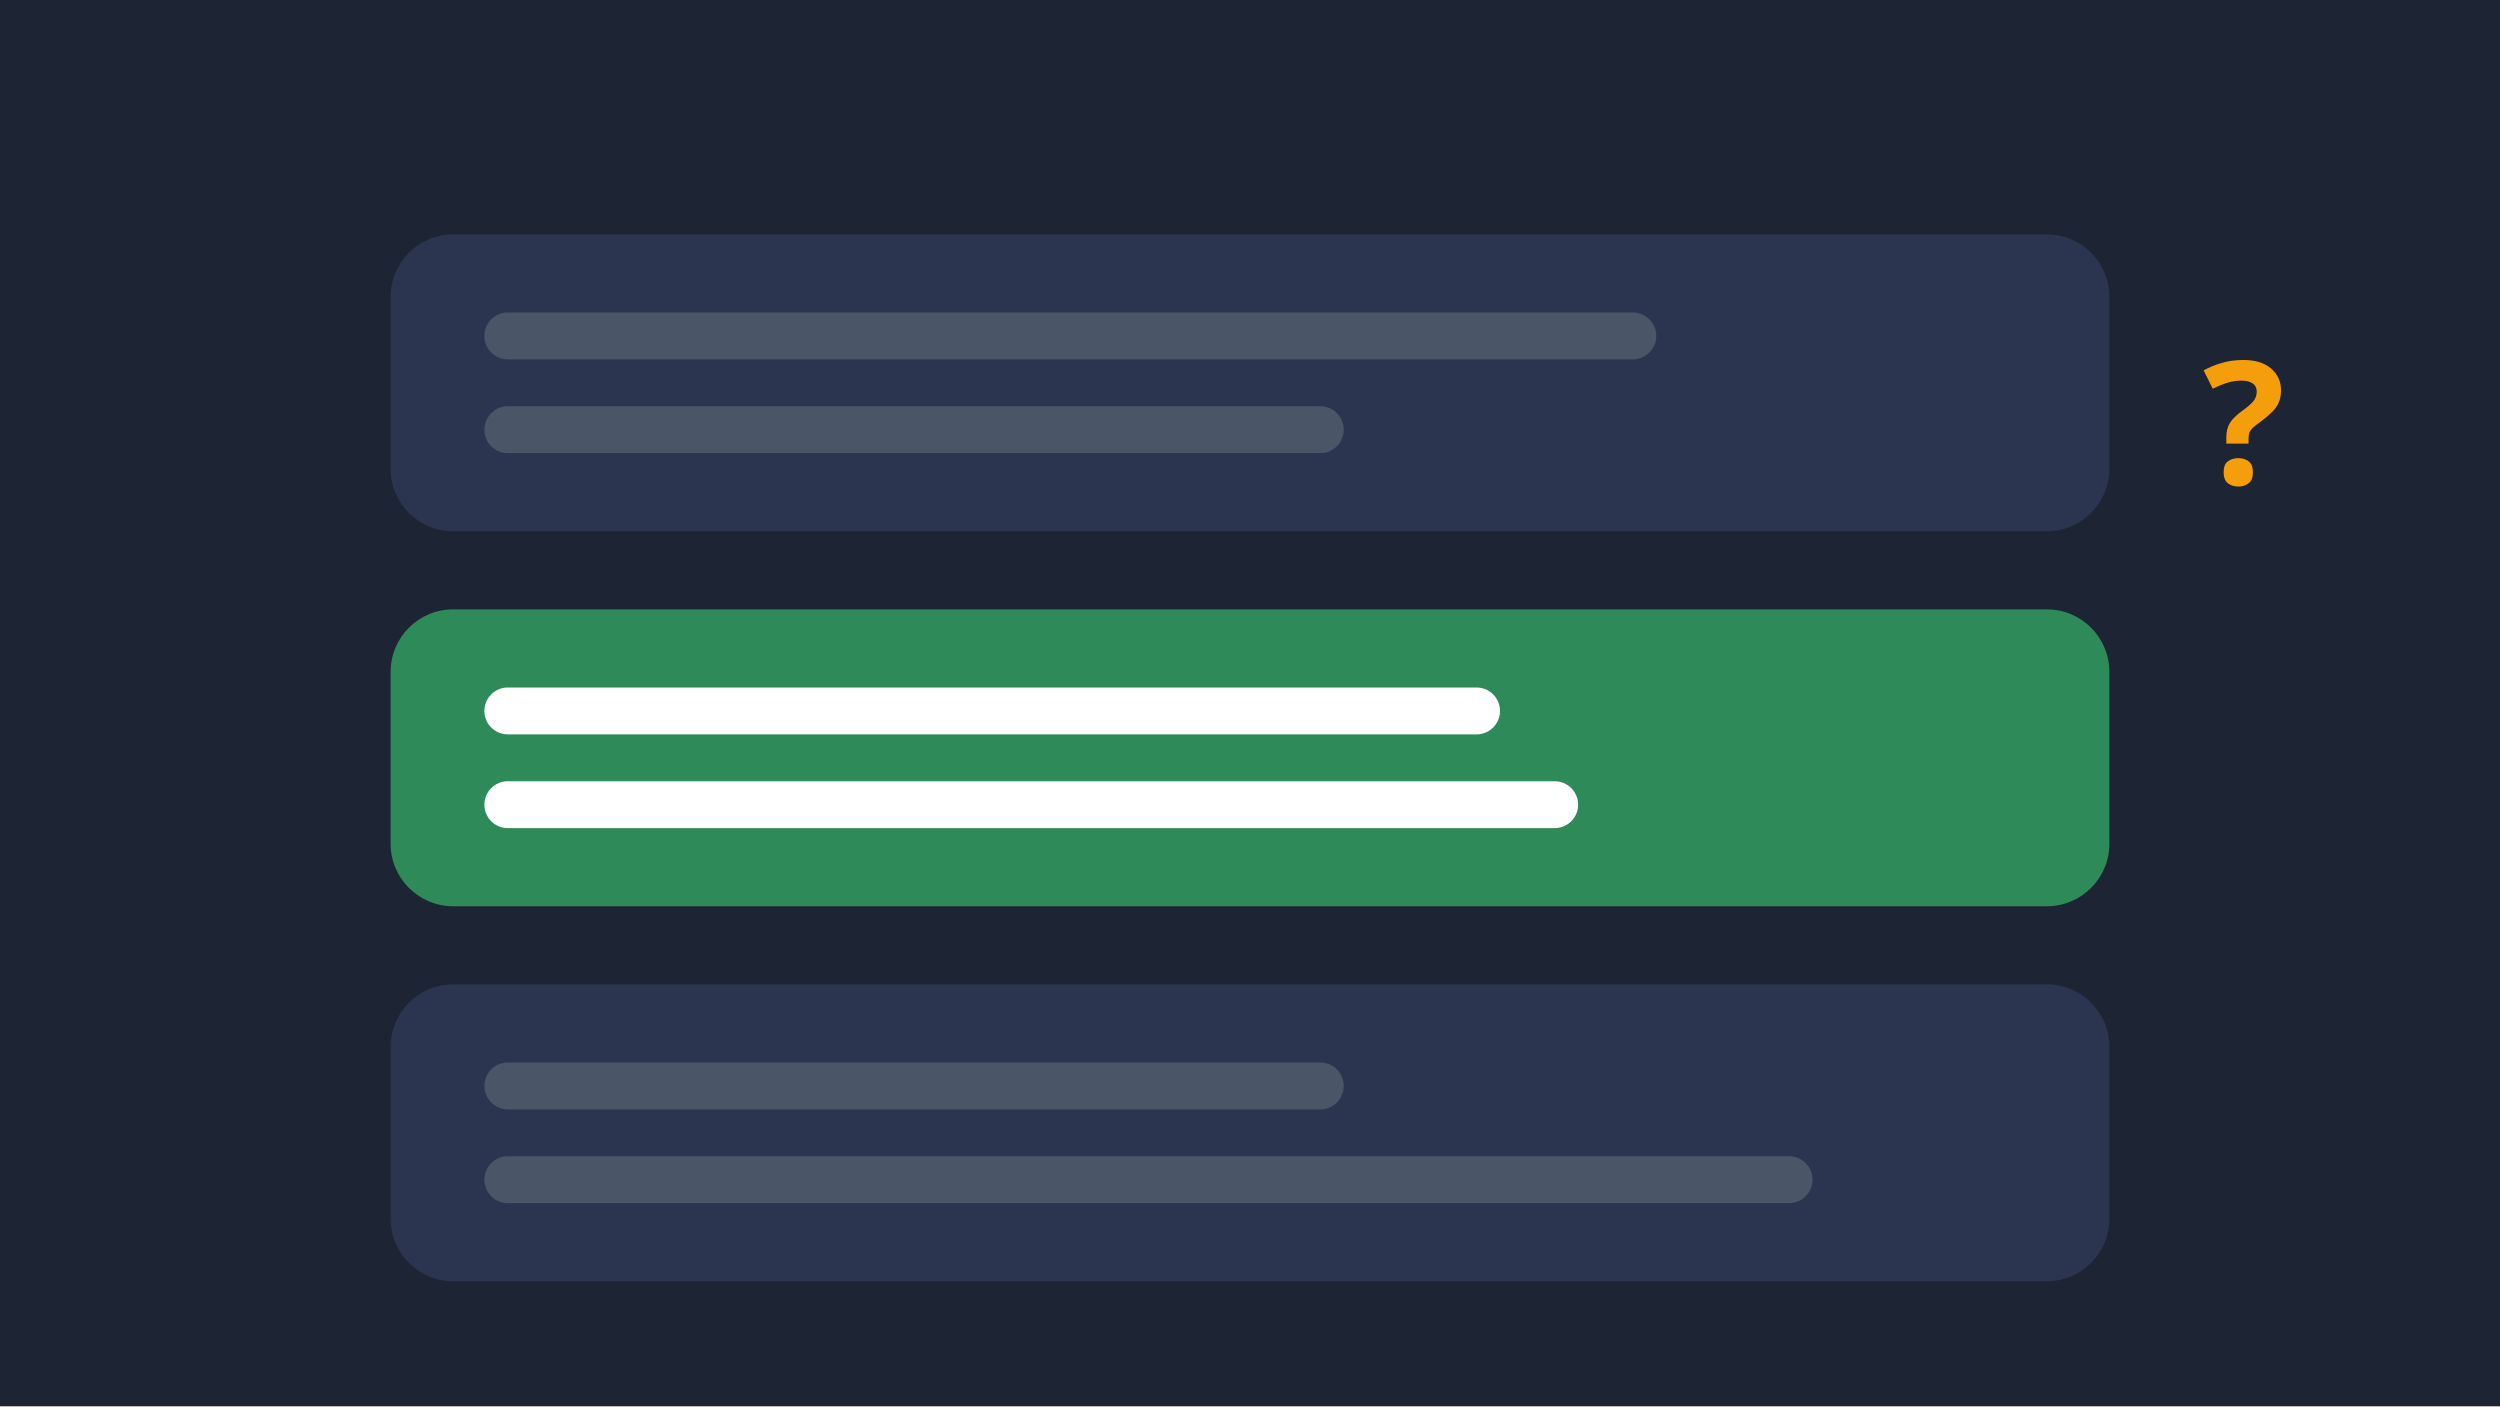
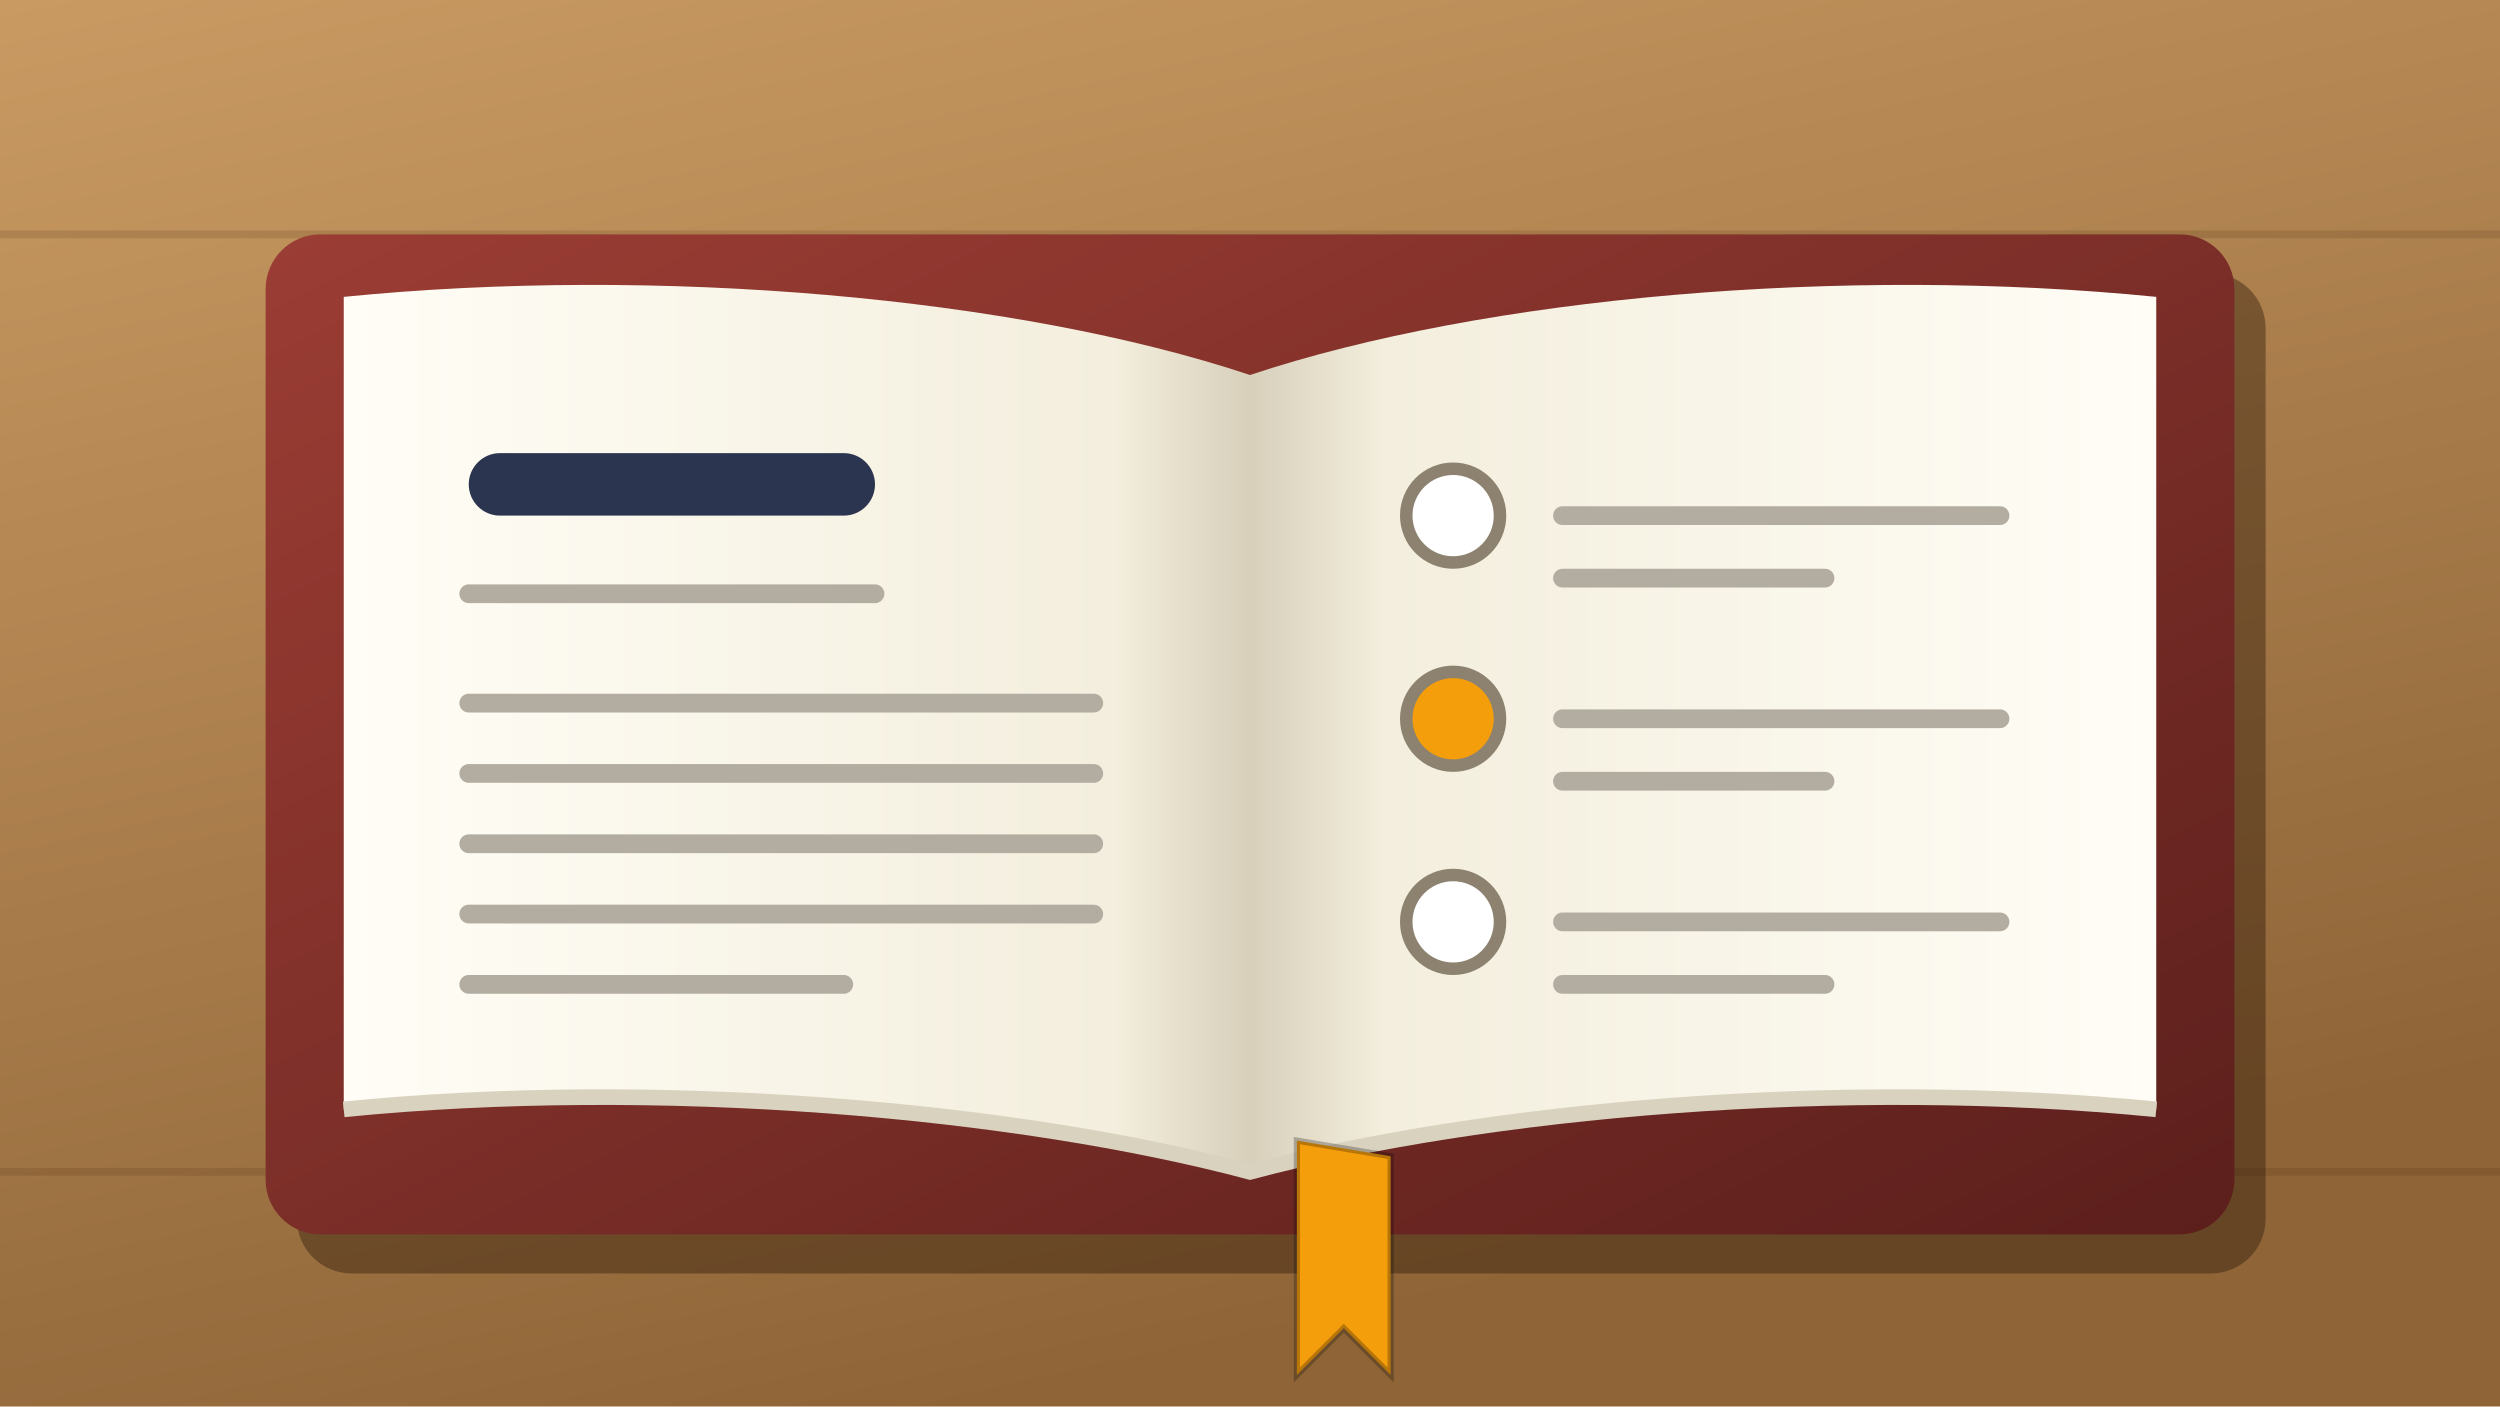
<svg xmlns="http://www.w3.org/2000/svg" width="320" height="180" viewBox="0 0 320 180">
-   <rect width="320" height="180" fill="#1d2433" />
-   <rect x="50" y="30" width="220" height="38" rx="8" fill="#2b3550" />
-   <rect x="62" y="40" width="150" height="6" rx="3" fill="#4b5568" />
-   <rect x="62" y="52" width="110" height="6" rx="3" fill="#4b5568" />
-   <rect x="50" y="78" width="220" height="38" rx="8" fill="#2f8a5a" />
-   <rect x="62" y="88" width="130" height="6" rx="3" fill="#fff" />
-   <rect x="62" y="100" width="140" height="6" rx="3" fill="#fff" />
-   <rect x="50" y="126" width="220" height="38" rx="8" fill="#2b3550" />
-   <rect x="62" y="136" width="110" height="6" rx="3" fill="#4b5568" />
-   <rect x="62" y="148" width="170" height="6" rx="3" fill="#4b5568" />
-   <g font-family="system-ui,sans-serif" font-weight="800" font-size="22" fill="#f59e0b">
-     <text x="282" y="62">?</text>
+   <rect width="320" height="180" fill="#8f6538" />
+   <defs>
+     <linearGradient id="bluff-paper" x1="0" y1="0" x2="1" y2="1">
+       <stop offset="0" stop-color="#fffdf6" />
+       <stop offset="1" stop-color="#ebe5d3" />
+     </linearGradient>
+     <linearGradient id="bluff-wood" x1="0" y1="0" x2="0.4" y2="1">
+       <stop offset="0" stop-color="#c99a62" />
+       <stop offset="1" stop-color="#8f6538" />
+     </linearGradient>
+     <linearGradient id="bluff-leather" x1="0" y1="0" x2="1" y2="1">
+       <stop offset="0" stop-color="#9b3d34" />
+       <stop offset="1" stop-color="#5c1f1c" />
+     </linearGradient>
+     <linearGradient id="bluff-pageL" x1="0" y1="0" x2="1" y2="0">
+       <stop offset="0" stop-color="#fffdf6" />
+       <stop offset="0.85" stop-color="#f3eedd" />
+       <stop offset="1" stop-color="#d7cfba" />
+     </linearGradient>
+     <linearGradient id="bluff-pageR" x1="0" y1="0" x2="1" y2="0">
+       <stop offset="0" stop-color="#d7cfba" />
+       <stop offset="0.15" stop-color="#f3eedd" />
+       <stop offset="1" stop-color="#fffdf6" />
+     </linearGradient>
+   </defs>
+   <rect x="0" y="0" width="320" height="180" fill="url(#bluff-wood)" />
+   <g stroke="rgba(70,40,14,0.16)">
+     <path d="M0 30H320M0 150H320" />
  </g>
+   <rect x="34" y="30" width="252" height="128" rx="7" fill="rgba(40,22,6,0.4)" transform="translate(4 5)" />
+   <rect x="34" y="30" width="252" height="128" rx="7" fill="url(#bluff-leather)" />
+   <path d="M44 38C84 34 130 38 160 48L160 150C130 142 84 138 44 142Z" fill="url(#bluff-pageL)" />
+   <path d="M276 38C236 34 190 38 160 48L160 150C190 142 236 138 276 142Z" fill="url(#bluff-pageR)" />
+   <path d="M44 142C84 138 130 142 160 150C190 142 236 138 276 142" fill="none" stroke="#d9d2bf" stroke-width="2" />
+   <rect x="60" y="58" width="52" height="8" rx="4" fill="#2b3550" />
+   <path d="M60 76L112 76" stroke="#b3aca0" stroke-width="2.4" stroke-linecap="round" fill="none" />
+   <path d="M60 90L140 90" stroke="#b3aca0" stroke-width="2.4" stroke-linecap="round" fill="none" />
+   <path d="M60 99L140 99" stroke="#b3aca0" stroke-width="2.4" stroke-linecap="round" fill="none" />
+   <path d="M60 108L140 108" stroke="#b3aca0" stroke-width="2.4" stroke-linecap="round" fill="none" />
+   <path d="M60 117L140 117" stroke="#b3aca0" stroke-width="2.4" stroke-linecap="round" fill="none" />
+   <path d="M60 126L108 126" stroke="#b3aca0" stroke-width="2.4" stroke-linecap="round" fill="none" />
+   <circle cx="186" cy="66" r="6" fill="#fff" stroke="#8c826f" stroke-width="1.6" />
+   <path d="M200 66L256 66" stroke="#b3aca0" stroke-width="2.4" stroke-linecap="round" fill="none" />
+   <path d="M200 74L233.6 74" stroke="#b3aca0" stroke-width="2.4" stroke-linecap="round" fill="none" />
+   <circle cx="186" cy="92" r="6" fill="#f59e0b" stroke="#8c826f" stroke-width="1.6" />
+   <path d="M200 92L256 92" stroke="#b3aca0" stroke-width="2.4" stroke-linecap="round" fill="none" />
+   <path d="M200 100L233.6 100" stroke="#b3aca0" stroke-width="2.4" stroke-linecap="round" fill="none" />
+   <circle cx="186" cy="118" r="6" fill="#fff" stroke="#8c826f" stroke-width="1.6" />
+   <path d="M200 118L256 118" stroke="#b3aca0" stroke-width="2.4" stroke-linecap="round" fill="none" />
+   <path d="M200 126L233.6 126" stroke="#b3aca0" stroke-width="2.4" stroke-linecap="round" fill="none" />
+   <path d="M166 146L166 176L172 170L178 176L178 148Z" fill="#f59e0b" stroke="rgba(0,0,0,0.25)" stroke-width="0.8" />
</svg>
